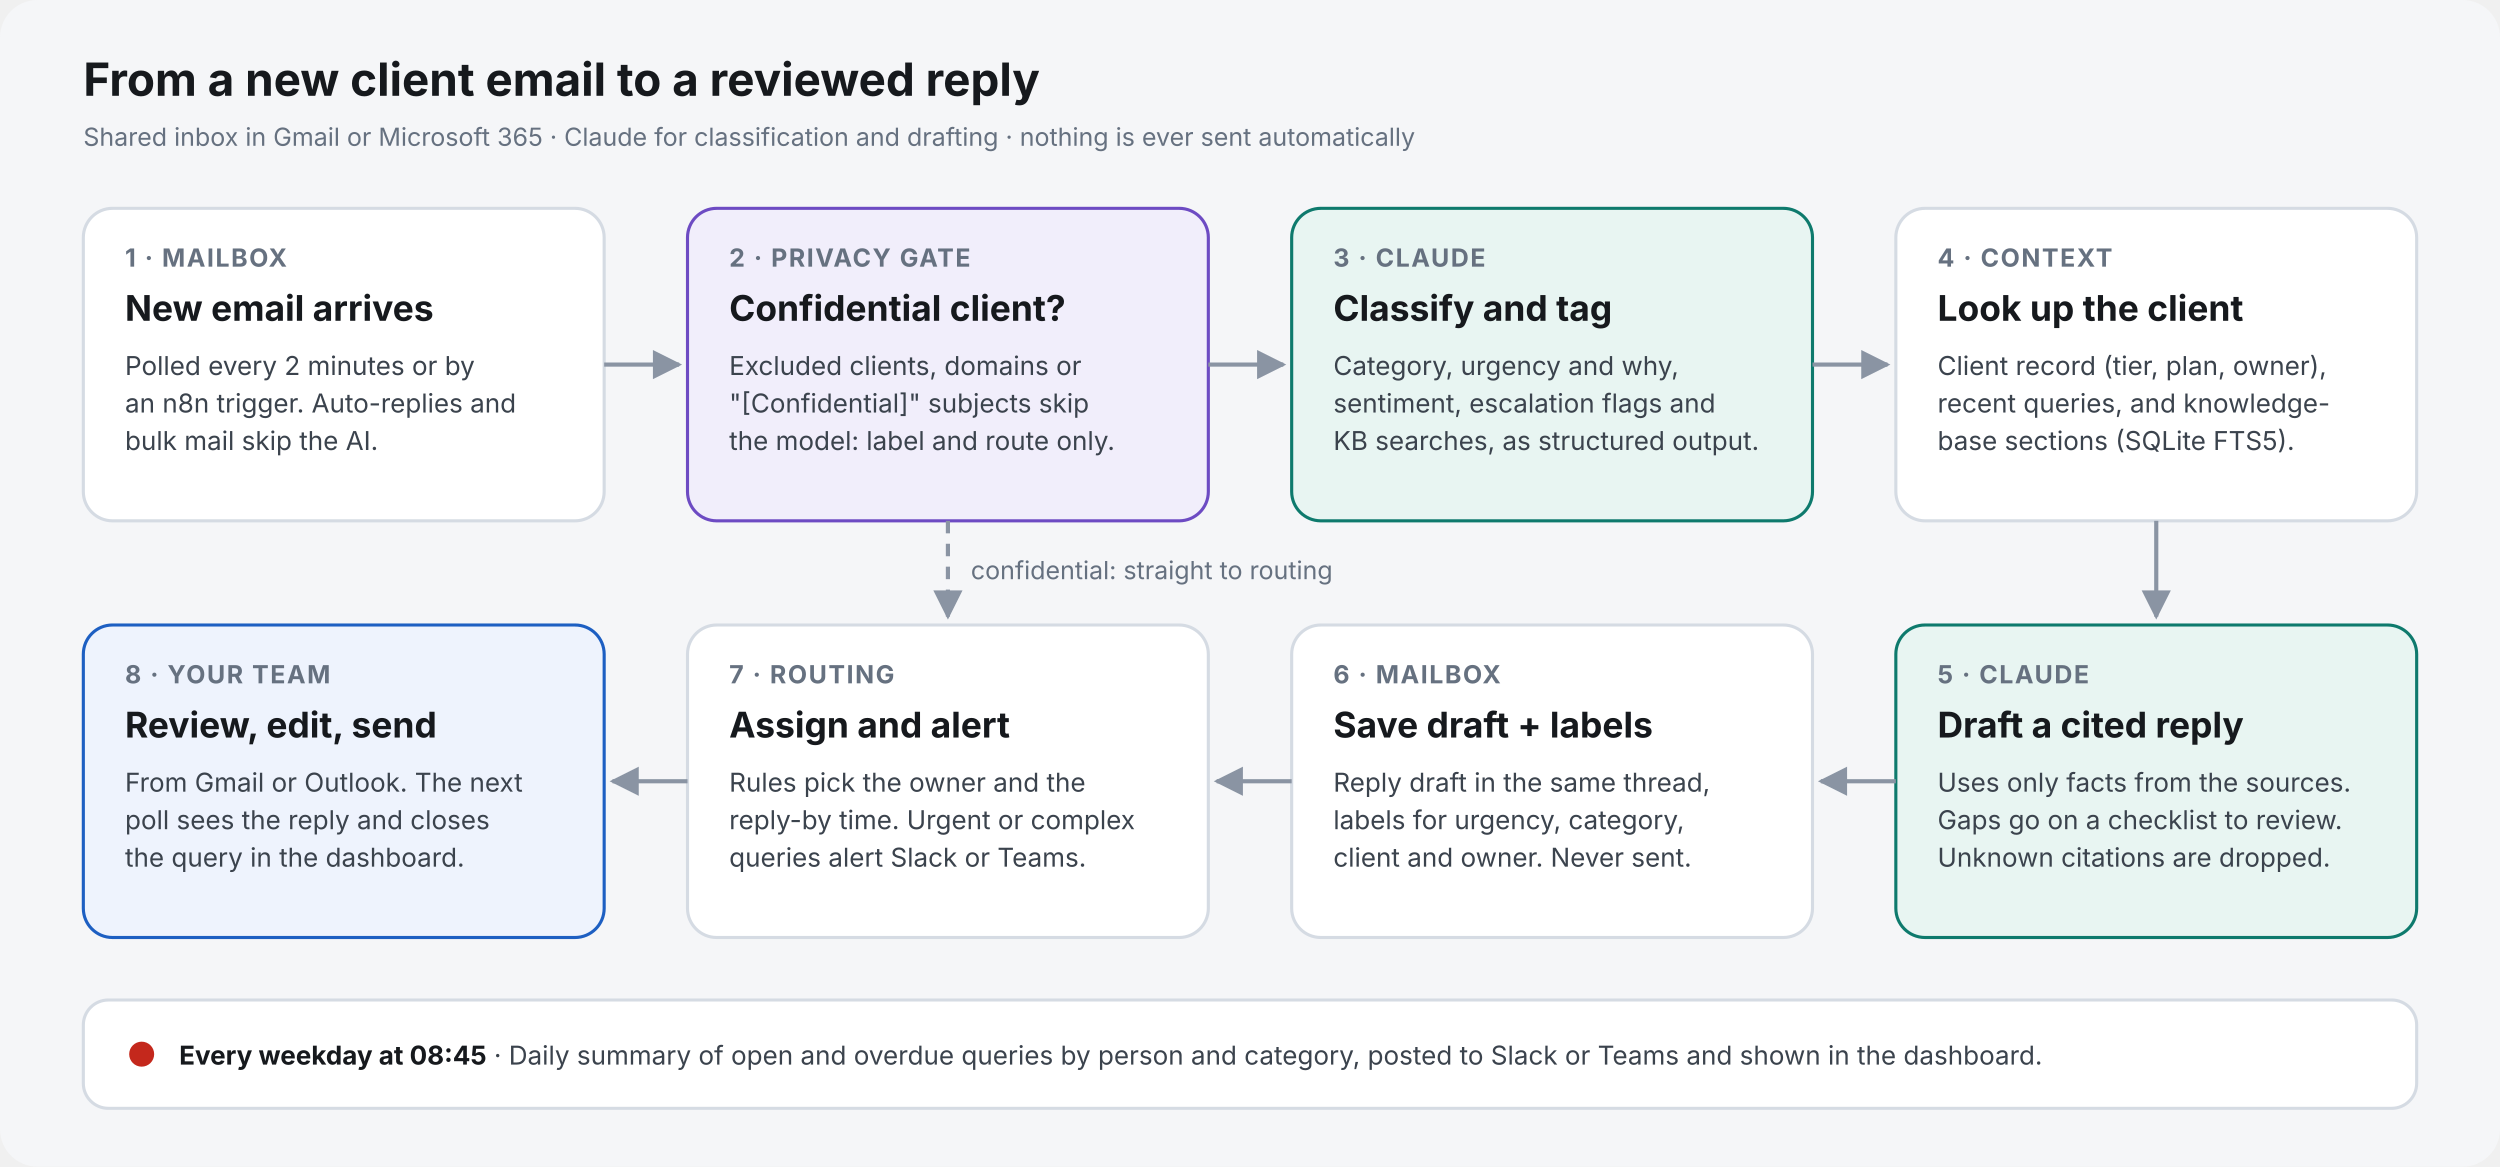
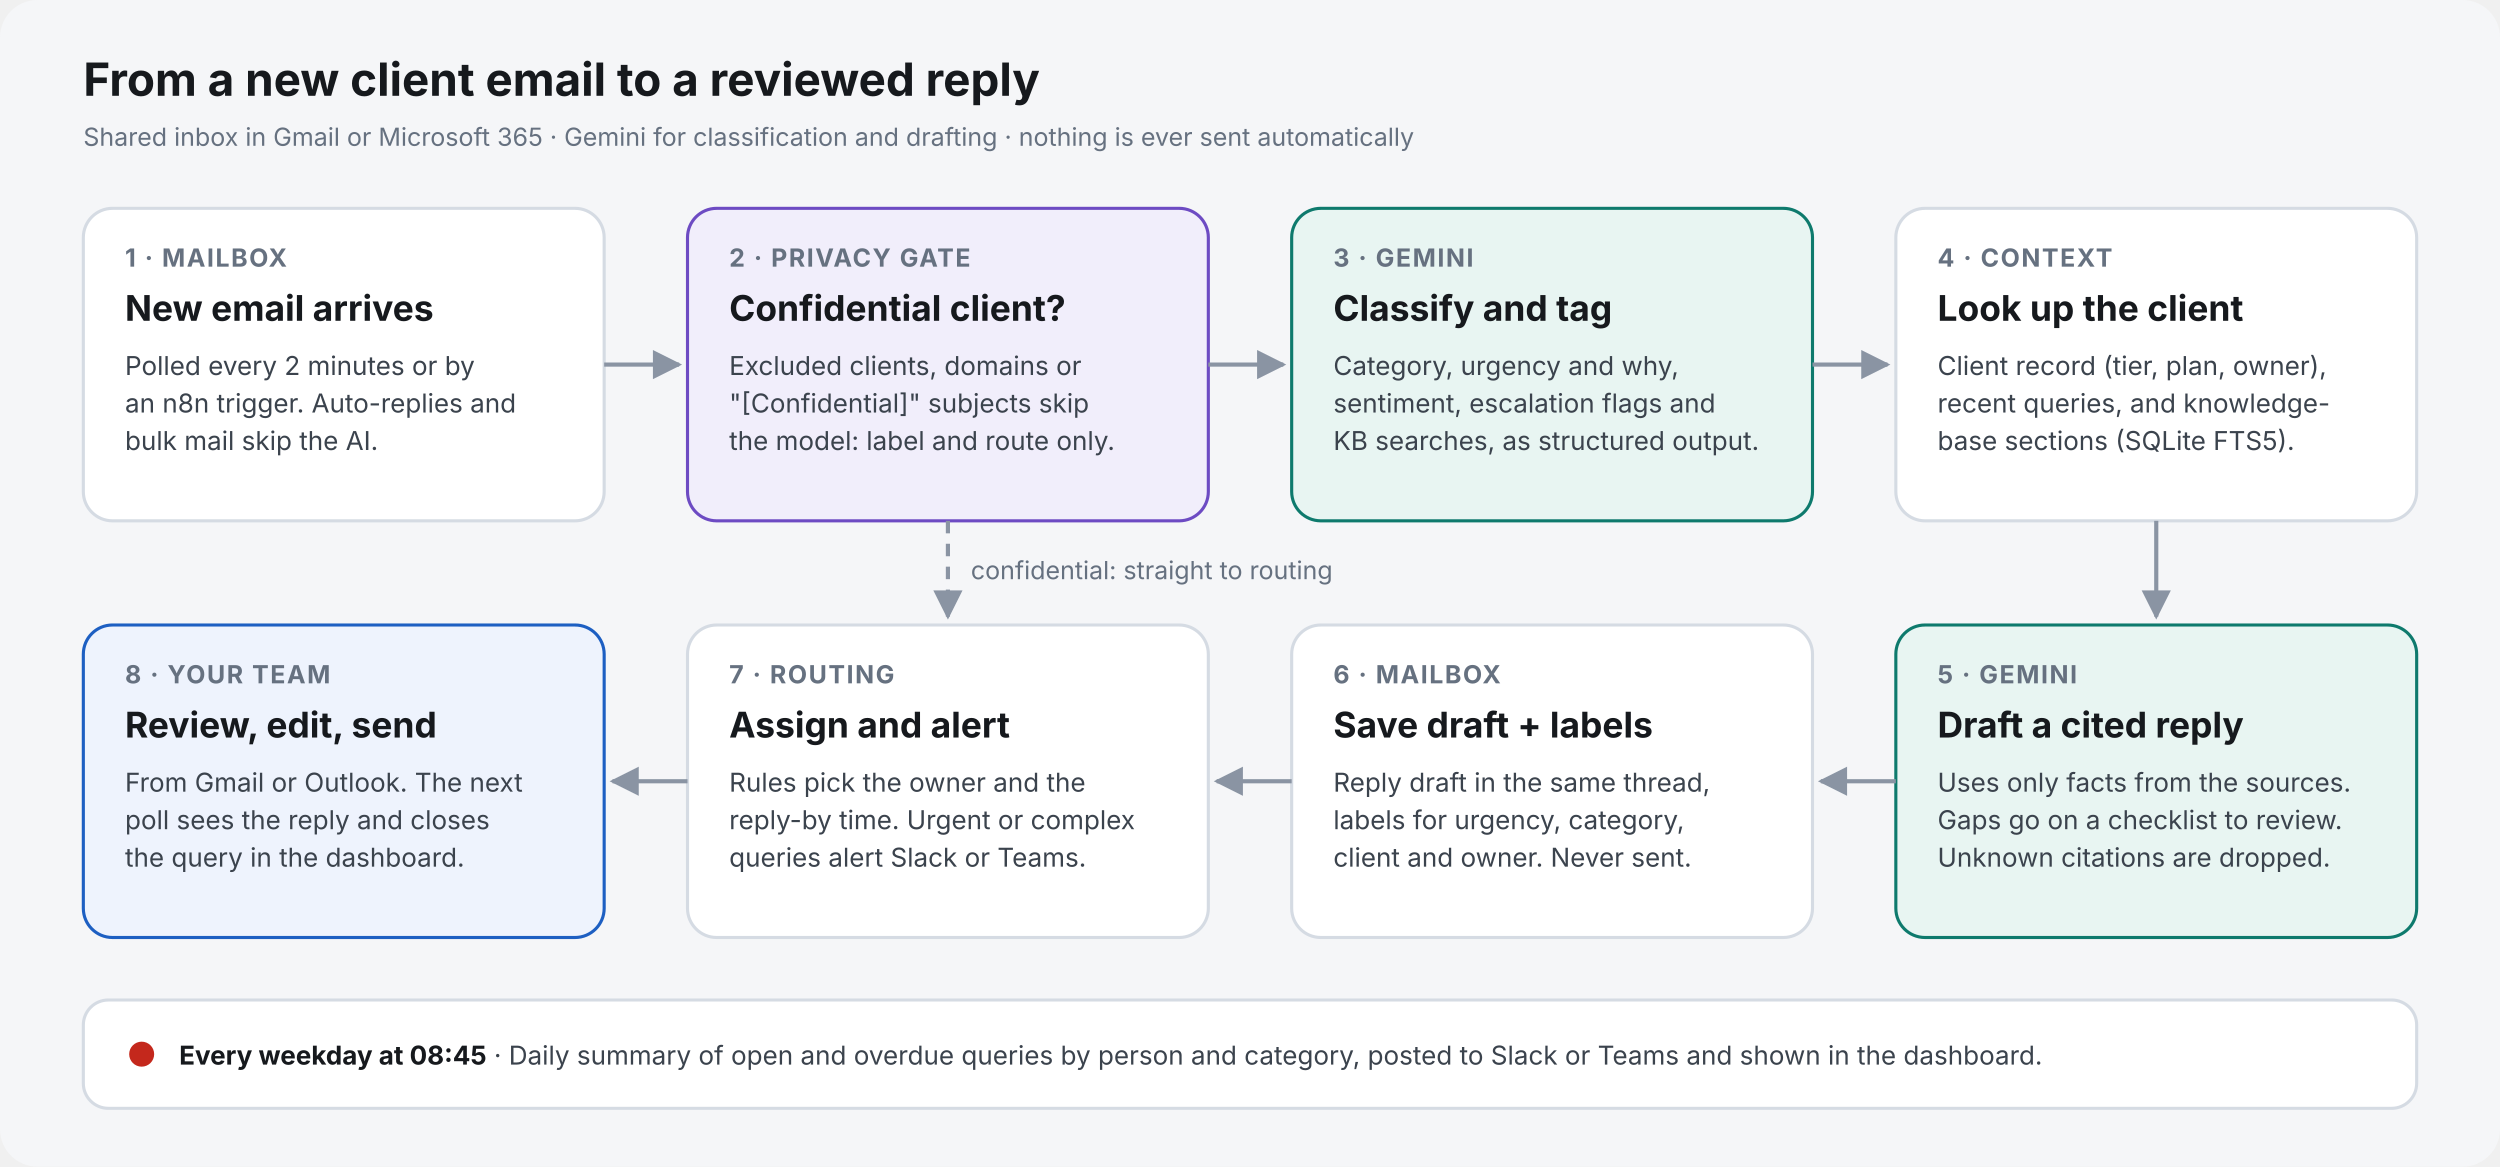
<svg xmlns="http://www.w3.org/2000/svg" viewBox="0 0 1200 560" width="1200" height="560" font-family="Inter, ui-sans-serif, system-ui, -apple-system, Segoe UI, sans-serif" role="img" aria-labelledby="title desc">
  <defs>
    <marker id="arrow" viewBox="0 0 10 10" refX="9" refY="5" markerWidth="7" markerHeight="7" orient="auto-start-reverse">
      <path d="M0 0 10 5 0 10z" fill="#8a94a3" />
    </marker>
    <style>
      .card { fill: #ffffff; stroke: #d5dbe3; stroke-width: 1.5; }
      .ai { fill: #e8f5f2; stroke: #0e7a6d; }
      .human { fill: #eef3fd; stroke: #1d5fc2; }
      .gate { fill: #f1eefb; stroke: #6d4bc3; }
      .num { font-size: 12px; font-weight: 700; fill: #667180; letter-spacing: .06em; }
      .h { font-size: 17px; font-weight: 650; fill: #16191d; }
      .t { font-size: 12.5px; fill: #3b434d; }
      .small { font-size: 12px; fill: #667180; }
      .edge { stroke: #8a94a3; stroke-width: 2; fill: none; marker-end: url(#arrow); }
      .dash { stroke-dasharray: 6 5; }
      .pill { font-size: 11.5px; font-weight: 700; }
    </style>
  </defs>
  <rect width="1200" height="560" rx="18" fill="#f5f6f8" />
  <text x="40" y="46" font-size="22" font-weight="700" fill="#16191d">From a new client email to a reviewed reply</text>
-   <text x="40" y="70" class="small">Shared inbox in Gmail or Microsoft 365 · Claude for classification and drafting · nothing is ever sent automatically</text>
+   <text x="40" y="70" class="small">Shared inbox in Gmail or Microsoft 365 · Gemini for classification and drafting · nothing is ever sent automatically</text>
  <rect x="40" y="100" width="250" height="150" rx="14" class="card" />
  <text x="60" y="128" class="num">1 · MAILBOX</text>
  <text x="60" y="154" class="h">New email arrives</text>
  <text x="60" y="180" class="t">Polled every 2 minutes or by</text>
  <text x="60" y="198" class="t">an n8n trigger. Auto-replies and</text>
  <text x="60" y="216" class="t">bulk mail skip the AI.</text>
  <rect x="330" y="100" width="250" height="150" rx="14" class="card gate" />
  <text x="350" y="128" class="num" fill="#6d4bc3">2 · PRIVACY GATE</text>
  <text x="350" y="154" class="h">Confidential client?</text>
  <text x="350" y="180" class="t">Excluded clients, domains or</text>
  <text x="350" y="198" class="t">"[Confidential]" subjects skip</text>
  <text x="350" y="216" class="t">the model: label and route only.</text>
  <rect x="620" y="100" width="250" height="150" rx="14" class="card ai" />
-   <text x="640" y="128" class="num" fill="#0e7a6d">3 · CLAUDE</text>
+   <text x="640" y="128" class="num" fill="#0e7a6d">3 · GEMINI</text>
  <text x="640" y="154" class="h">Classify and tag</text>
  <text x="640" y="180" class="t">Category, urgency and why,</text>
  <text x="640" y="198" class="t">sentiment, escalation flags and</text>
  <text x="640" y="216" class="t">KB searches, as structured output.</text>
  <rect x="910" y="100" width="250" height="150" rx="14" class="card" />
  <text x="930" y="128" class="num">4 · CONTEXT</text>
  <text x="930" y="154" class="h">Look up the client</text>
  <text x="930" y="180" class="t">Client record (tier, plan, owner),</text>
  <text x="930" y="198" class="t">recent queries, and knowledge-</text>
  <text x="930" y="216" class="t">base sections (SQLite FTS5).</text>
  <rect x="910" y="300" width="250" height="150" rx="14" class="card ai" />
-   <text x="930" y="328" class="num" fill="#0e7a6d">5 · CLAUDE</text>
+   <text x="930" y="328" class="num" fill="#0e7a6d">5 · GEMINI</text>
  <text x="930" y="354" class="h">Draft a cited reply</text>
  <text x="930" y="380" class="t">Uses only facts from the sources.</text>
  <text x="930" y="398" class="t">Gaps go on a checklist to review.</text>
  <text x="930" y="416" class="t">Unknown citations are dropped.</text>
  <rect x="620" y="300" width="250" height="150" rx="14" class="card" />
  <text x="640" y="328" class="num">6 · MAILBOX</text>
  <text x="640" y="354" class="h">Save draft + labels</text>
  <text x="640" y="380" class="t">Reply draft in the same thread,</text>
  <text x="640" y="398" class="t">labels for urgency, category,</text>
  <text x="640" y="416" class="t">client and owner. Never sent.</text>
  <rect x="330" y="300" width="250" height="150" rx="14" class="card" />
  <text x="350" y="328" class="num">7 · ROUTING</text>
  <text x="350" y="354" class="h">Assign and alert</text>
  <text x="350" y="380" class="t">Rules pick the owner and the</text>
  <text x="350" y="398" class="t">reply-by time. Urgent or complex</text>
  <text x="350" y="416" class="t">queries alert Slack or Teams.</text>
  <rect x="40" y="300" width="250" height="150" rx="14" class="card human" />
  <text x="60" y="328" class="num" fill="#1d5fc2">8 · YOUR TEAM</text>
  <text x="60" y="354" class="h">Review, edit, send</text>
  <text x="60" y="380" class="t">From Gmail or Outlook. The next</text>
  <text x="60" y="398" class="t">poll sees the reply and closes</text>
  <text x="60" y="416" class="t">the query in the dashboard.</text>
  <path d="M290 175H326" class="edge" />
  <path d="M580 175H616" class="edge" />
  <path d="M870 175H906" class="edge" />
  <path d="M1035 250V296" class="edge" />
  <path d="M910 375H874" class="edge" />
  <path d="M620 375H584" class="edge" />
  <path d="M330 375H294" class="edge" />
  <path d="M455 250V296" class="edge dash" />
  <text x="466" y="278" class="small">confidential: straight to routing</text>
  <rect x="40" y="480" width="1120" height="52" rx="12" fill="#ffffff" stroke="#d5dbe3" stroke-width="1.5" />
  <circle cx="68" cy="506" r="6" fill="#c4281c" />
  <text x="86" y="511" class="t">
    <tspan font-weight="650" fill="#16191d">Every weekday at 08:45</tspan> · Daily summary of open and overdue queries by person and category, posted to Slack or Teams and shown in the dashboard.</text>
</svg>
